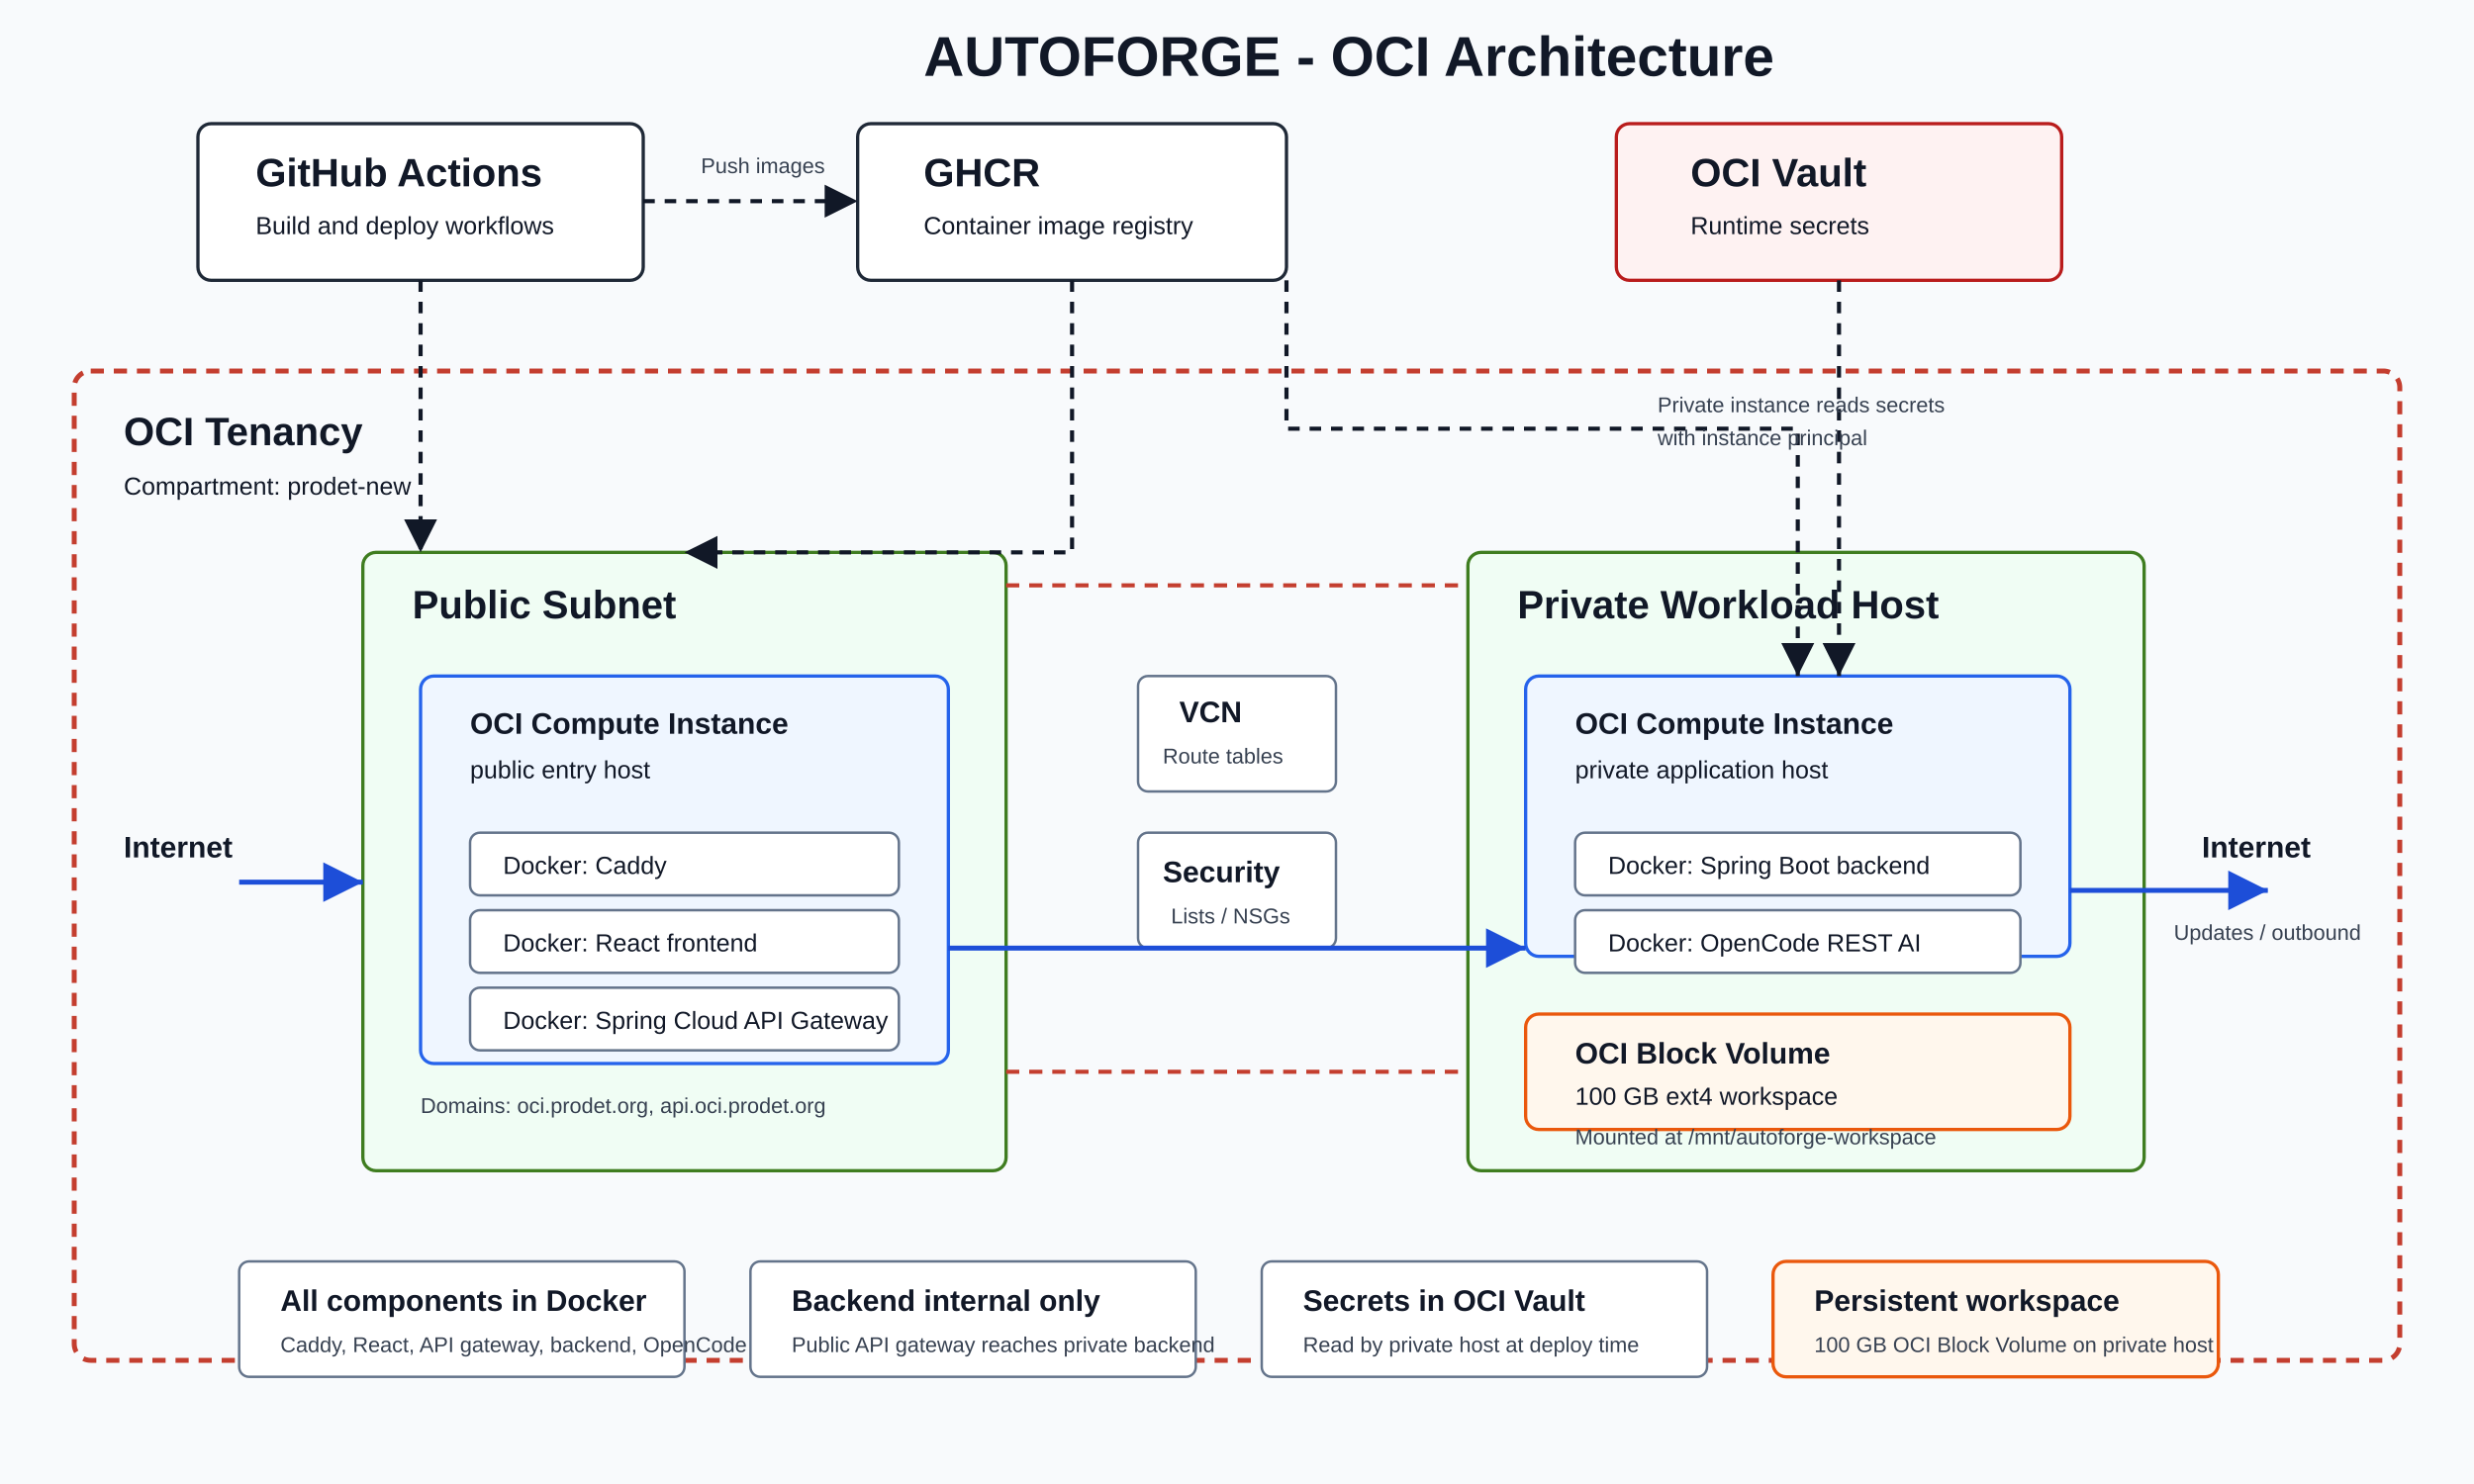
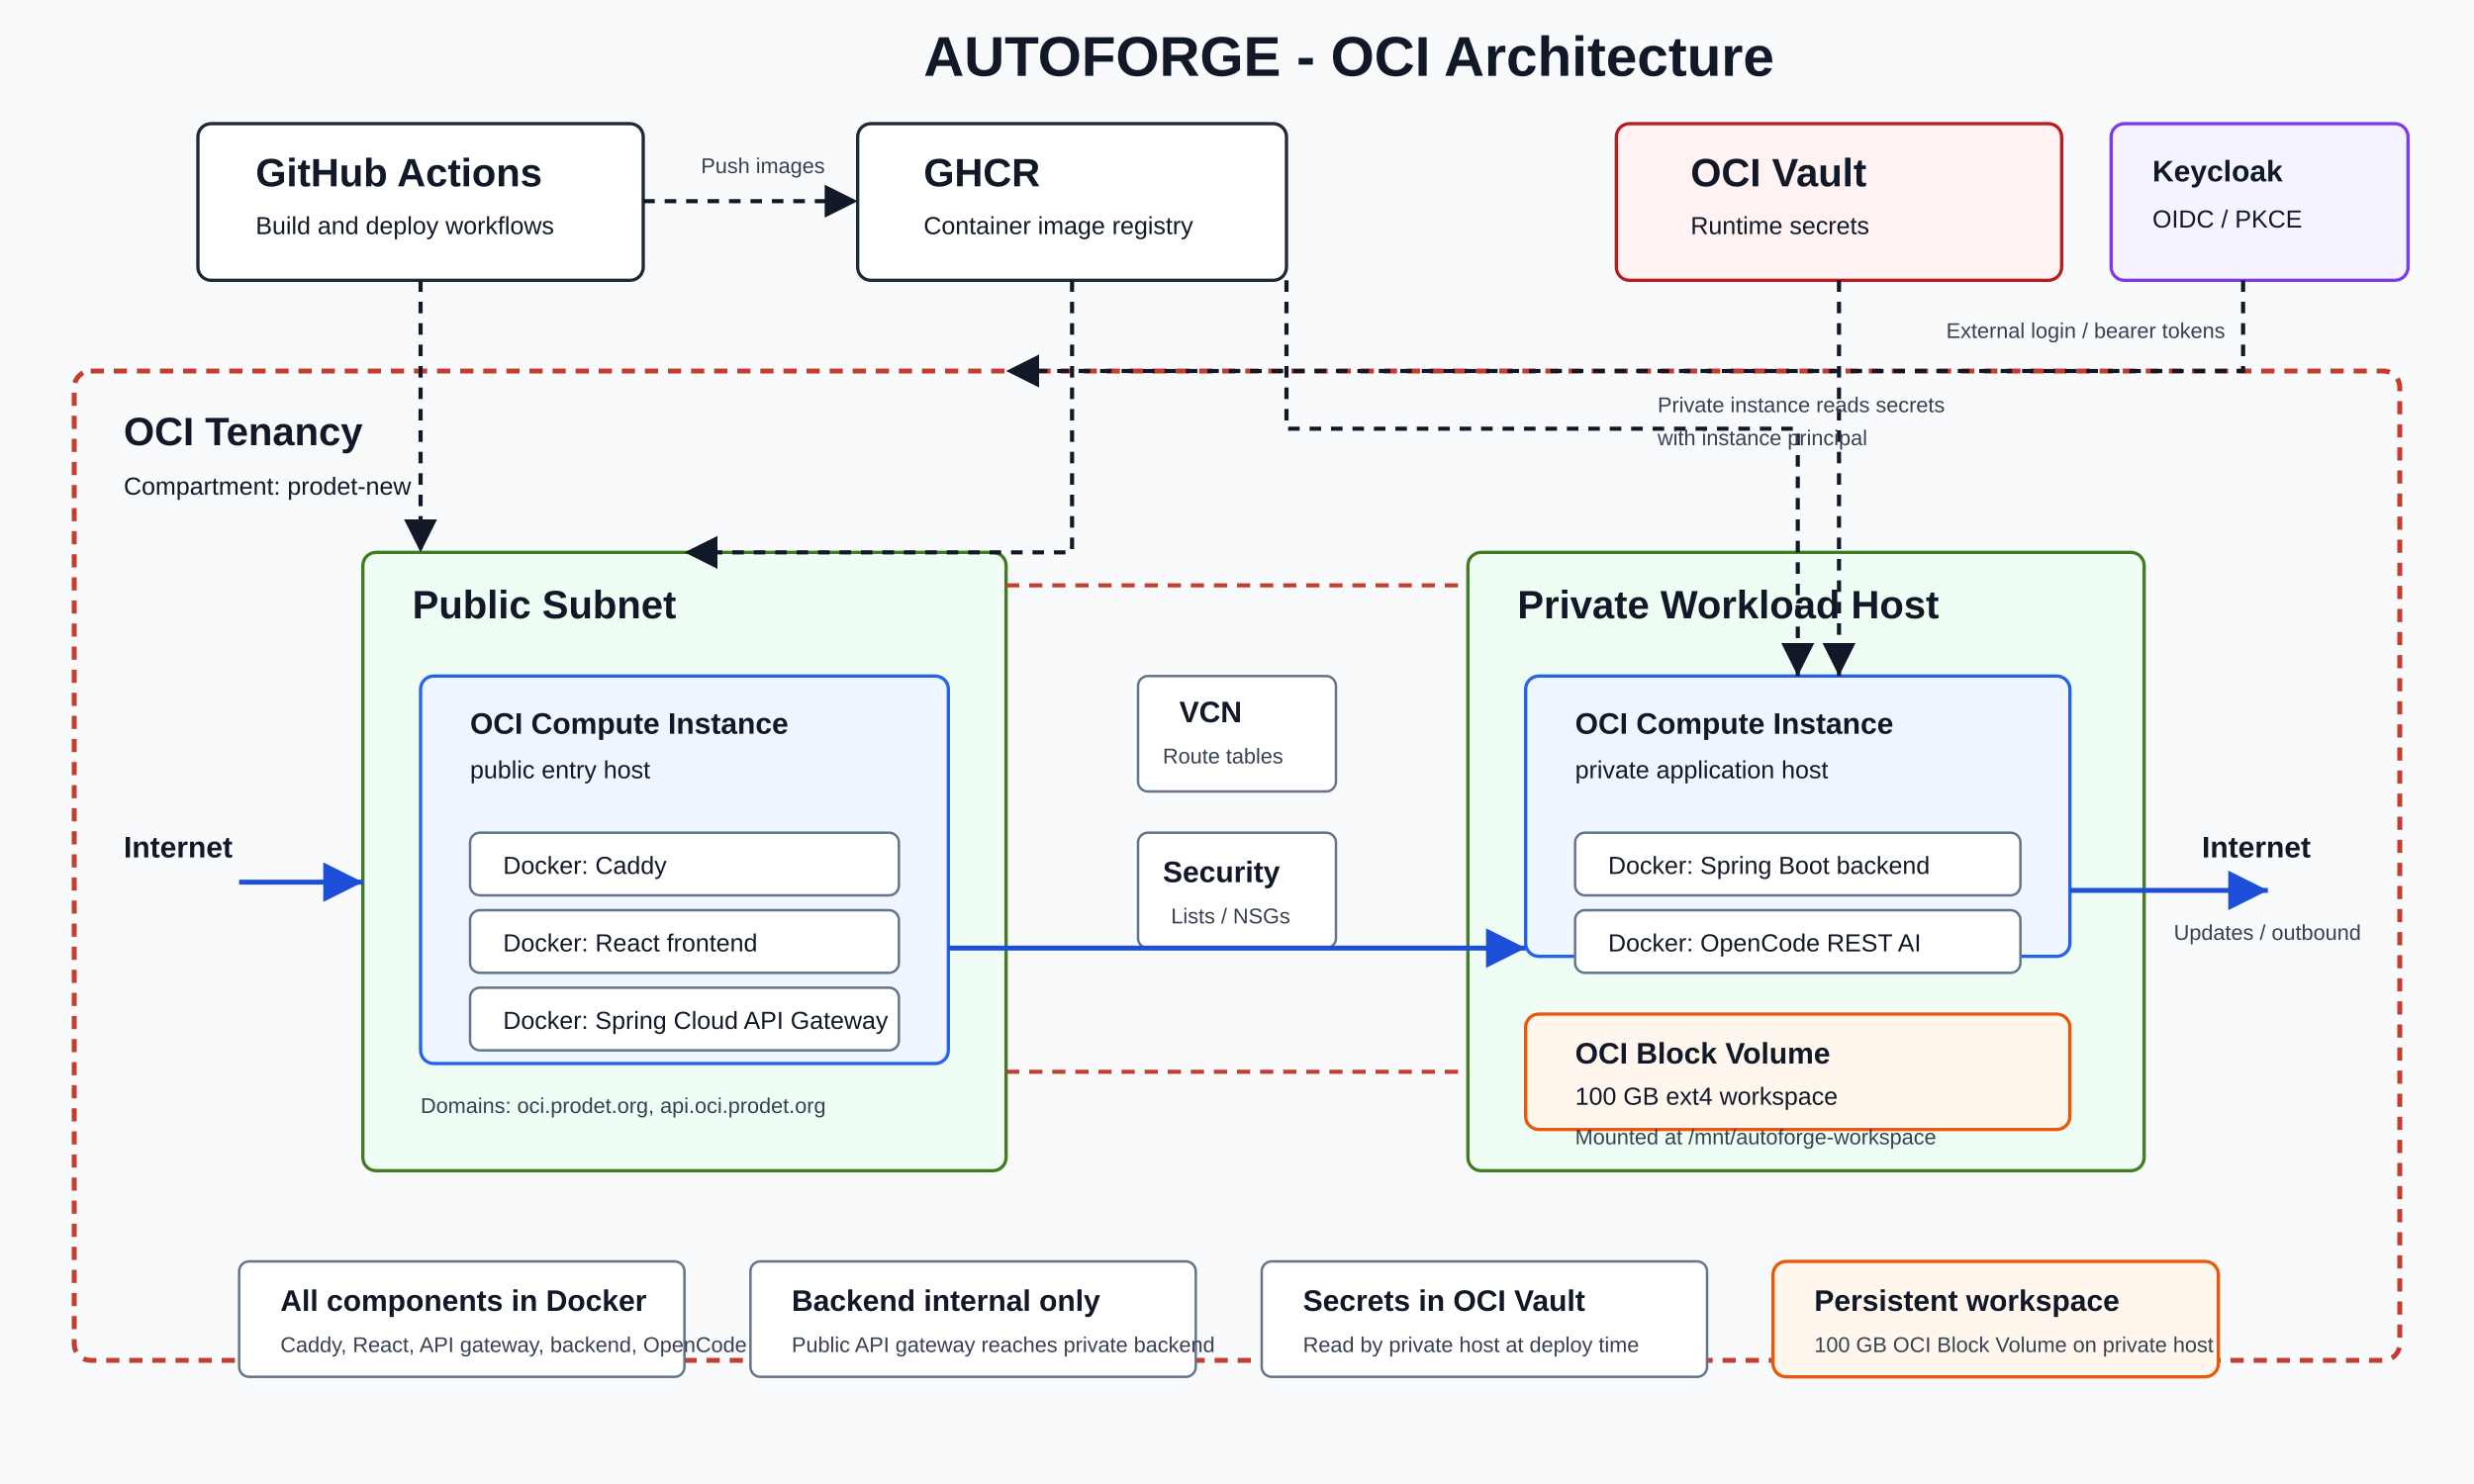
<svg xmlns="http://www.w3.org/2000/svg" width="1500" height="900" viewBox="0 0 1500 900" role="img" aria-labelledby="title desc">
  <defs>
    <style>
      .bg { fill: #f8fafc; }
      .panel { fill: #ffffff; stroke: #1f2937; stroke-width: 2; rx: 8; }
      .oci { fill: none; stroke: #c43e2f; stroke-width: 3; stroke-dasharray: 8 6; rx: 10; }
      .net { fill: #f0fdf4; stroke: #3f7d20; stroke-width: 2; rx: 8; }
      .box { fill: #eff6ff; stroke: #2563eb; stroke-width: 2; rx: 8; }
      .service { fill: #ffffff; stroke: #64748b; stroke-width: 1.5; rx: 6; }
      .storage { fill: #fff7ed; stroke: #ea580c; stroke-width: 2; rx: 8; }
      .vault { fill: #fef2f2; stroke: #b91c1c; stroke-width: 2; rx: 8; }
+       .oidc { fill: #f5f3ff; stroke: #7c3aed; stroke-width: 2; rx: 8; }
      .text { font-family: Arial, sans-serif; fill: #111827; }
      .title { font-size: 34px; font-weight: 700; }
      .h1 { font-size: 24px; font-weight: 700; }
      .h2 { font-size: 18px; font-weight: 700; }
      .body { font-size: 15px; }
      .small { font-size: 13px; fill: #374151; }
      .arrow { stroke: #1d4ed8; stroke-width: 3; fill: none; marker-end: url(#arrow); }
      .mgmt { stroke: #111827; stroke-width: 2.5; fill: none; stroke-dasharray: 7 6; marker-end: url(#arrowDark); }
      .route { stroke: #c43e2f; stroke-width: 2.5; fill: none; stroke-dasharray: 8 6; }
    </style>
    <marker id="arrow" markerWidth="12" markerHeight="12" refX="10" refY="6" orient="auto">
      <path d="M2,2 L10,6 L2,10 Z" fill="#1d4ed8" />
    </marker>
    <marker id="arrowDark" markerWidth="12" markerHeight="12" refX="10" refY="6" orient="auto">
      <path d="M2,2 L10,6 L2,10 Z" fill="#111827" />
    </marker>
  </defs>
  <rect class="bg" width="1500" height="900" />
  <text x="560" y="46" class="text title">AUTOFORGE - OCI Architecture</text>
  <rect x="120" y="75" width="270" height="95" class="panel" />
  <text x="155" y="113" class="text h1">GitHub Actions</text>
  <text x="155" y="142" class="text body">Build and deploy workflows</text>
  <rect x="520" y="75" width="260" height="95" class="panel" />
  <text x="560" y="113" class="text h1">GHCR</text>
  <text x="560" y="142" class="text body">Container image registry</text>
  <rect x="980" y="75" width="270" height="95" class="vault" />
  <text x="1025" y="113" class="text h1">OCI Vault</text>
  <text x="1025" y="142" class="text body">Runtime secrets</text>
+   <rect x="1280" y="75" width="180" height="95" class="oidc" />
+   <text x="1305" y="110" class="text h2">Keycloak</text>
+   <text x="1305" y="138" class="text body">OIDC / PKCE</text>
  <rect x="45" y="225" width="1410" height="600" class="oci" />
  <text x="75" y="270" class="text h1">OCI Tenancy</text>
  <text x="75" y="300" class="text body">Compartment: prodet-new</text>
  <rect x="220" y="335" width="390" height="375" class="net" />
  <text x="250" y="375" class="text h1">Public Subnet</text>
  <rect x="255" y="410" width="320" height="235" class="box" />
  <text x="285" y="445" class="text h2">OCI Compute Instance</text>
  <text x="285" y="472" class="text body">public entry host</text>
  <rect x="285" y="505" width="260" height="38" class="service" />
  <text x="305" y="530" class="text body">Docker: Caddy</text>
  <rect x="285" y="552" width="260" height="38" class="service" />
  <text x="305" y="577" class="text body">Docker: React frontend</text>
  <rect x="285" y="599" width="260" height="38" class="service" />
  <text x="305" y="624" class="text body">Docker: Spring Cloud API Gateway</text>
  <text x="255" y="675" class="text small">Domains: oci.prodet.org, api.oci.prodet.org</text>
  <rect x="890" y="335" width="410" height="375" class="net" />
  <text x="920" y="375" class="text h1">Private Workload Host</text>
  <rect x="925" y="410" width="330" height="170" class="box" />
  <text x="955" y="445" class="text h2">OCI Compute Instance</text>
  <text x="955" y="472" class="text body">private application host</text>
  <rect x="955" y="505" width="270" height="38" class="service" />
  <text x="975" y="530" class="text body">Docker: Spring Boot backend</text>
  <rect x="955" y="552" width="270" height="38" class="service" />
  <text x="975" y="577" class="text body">Docker: OpenCode REST AI</text>
  <rect x="925" y="615" width="330" height="70" class="storage" />
  <text x="955" y="645" class="text h2">OCI Block Volume</text>
  <text x="955" y="670" class="text body">100 GB ext4 workspace</text>
  <text x="955" y="694" class="text small">Mounted at /mnt/autoforge-workspace</text>
  <rect x="690" y="410" width="120" height="70" class="service" />
  <text x="715" y="438" class="text h2">VCN</text>
  <text x="705" y="463" class="text small">Route tables</text>
  <rect x="690" y="505" width="120" height="70" class="service" />
  <text x="705" y="535" class="text h2">Security</text>
  <text x="710" y="560" class="text small">Lists / NSGs</text>
  <text x="75" y="520" class="text h2">Internet</text>
  <path d="M145 535 H220" class="arrow" />
  <path d="M575 575 H925" class="arrow" />
  <path d="M1255 540 H1375" class="arrow" />
  <text x="1335" y="520" class="text h2">Internet</text>
  <text x="1318" y="570" class="text small">Updates / outbound</text>
  <path d="M390 122 H520" class="mgmt" />
  <text x="425" y="105" class="text small">Push images</text>
+   <path d="M1360 170 V225 H610" class="mgmt" />
+   <text x="1180" y="205" class="text small">External login / bearer tokens</text>
  <path d="M255 170 V335" class="mgmt" />
  <path d="M650 170 V335 H415" class="mgmt" />
  <path d="M780 170 V260 H1090 V410" class="mgmt" />
  <path d="M1115 170 V410" class="mgmt" />
  <text x="1005" y="250" class="text small">Private instance reads secrets</text>
  <text x="1005" y="270" class="text small">with instance principal</text>
  <path d="M610 355 H890" class="route" />
  <path d="M610 650 H890" class="route" />
  <rect x="145" y="765" width="270" height="70" class="service" />
  <text x="170" y="795" class="text h2">All components in Docker</text>
  <text x="170" y="820" class="text small">Caddy, React, API gateway, backend, OpenCode</text>
  <rect x="455" y="765" width="270" height="70" class="service" />
  <text x="480" y="795" class="text h2">Backend internal only</text>
  <text x="480" y="820" class="text small">Public API gateway reaches private backend</text>
  <rect x="765" y="765" width="270" height="70" class="service" />
  <text x="790" y="795" class="text h2">Secrets in OCI Vault</text>
  <text x="790" y="820" class="text small">Read by private host at deploy time</text>
  <rect x="1075" y="765" width="270" height="70" class="storage" />
  <text x="1100" y="795" class="text h2">Persistent workspace</text>
  <text x="1100" y="820" class="text small">100 GB OCI Block Volume on private host</text>
</svg>
